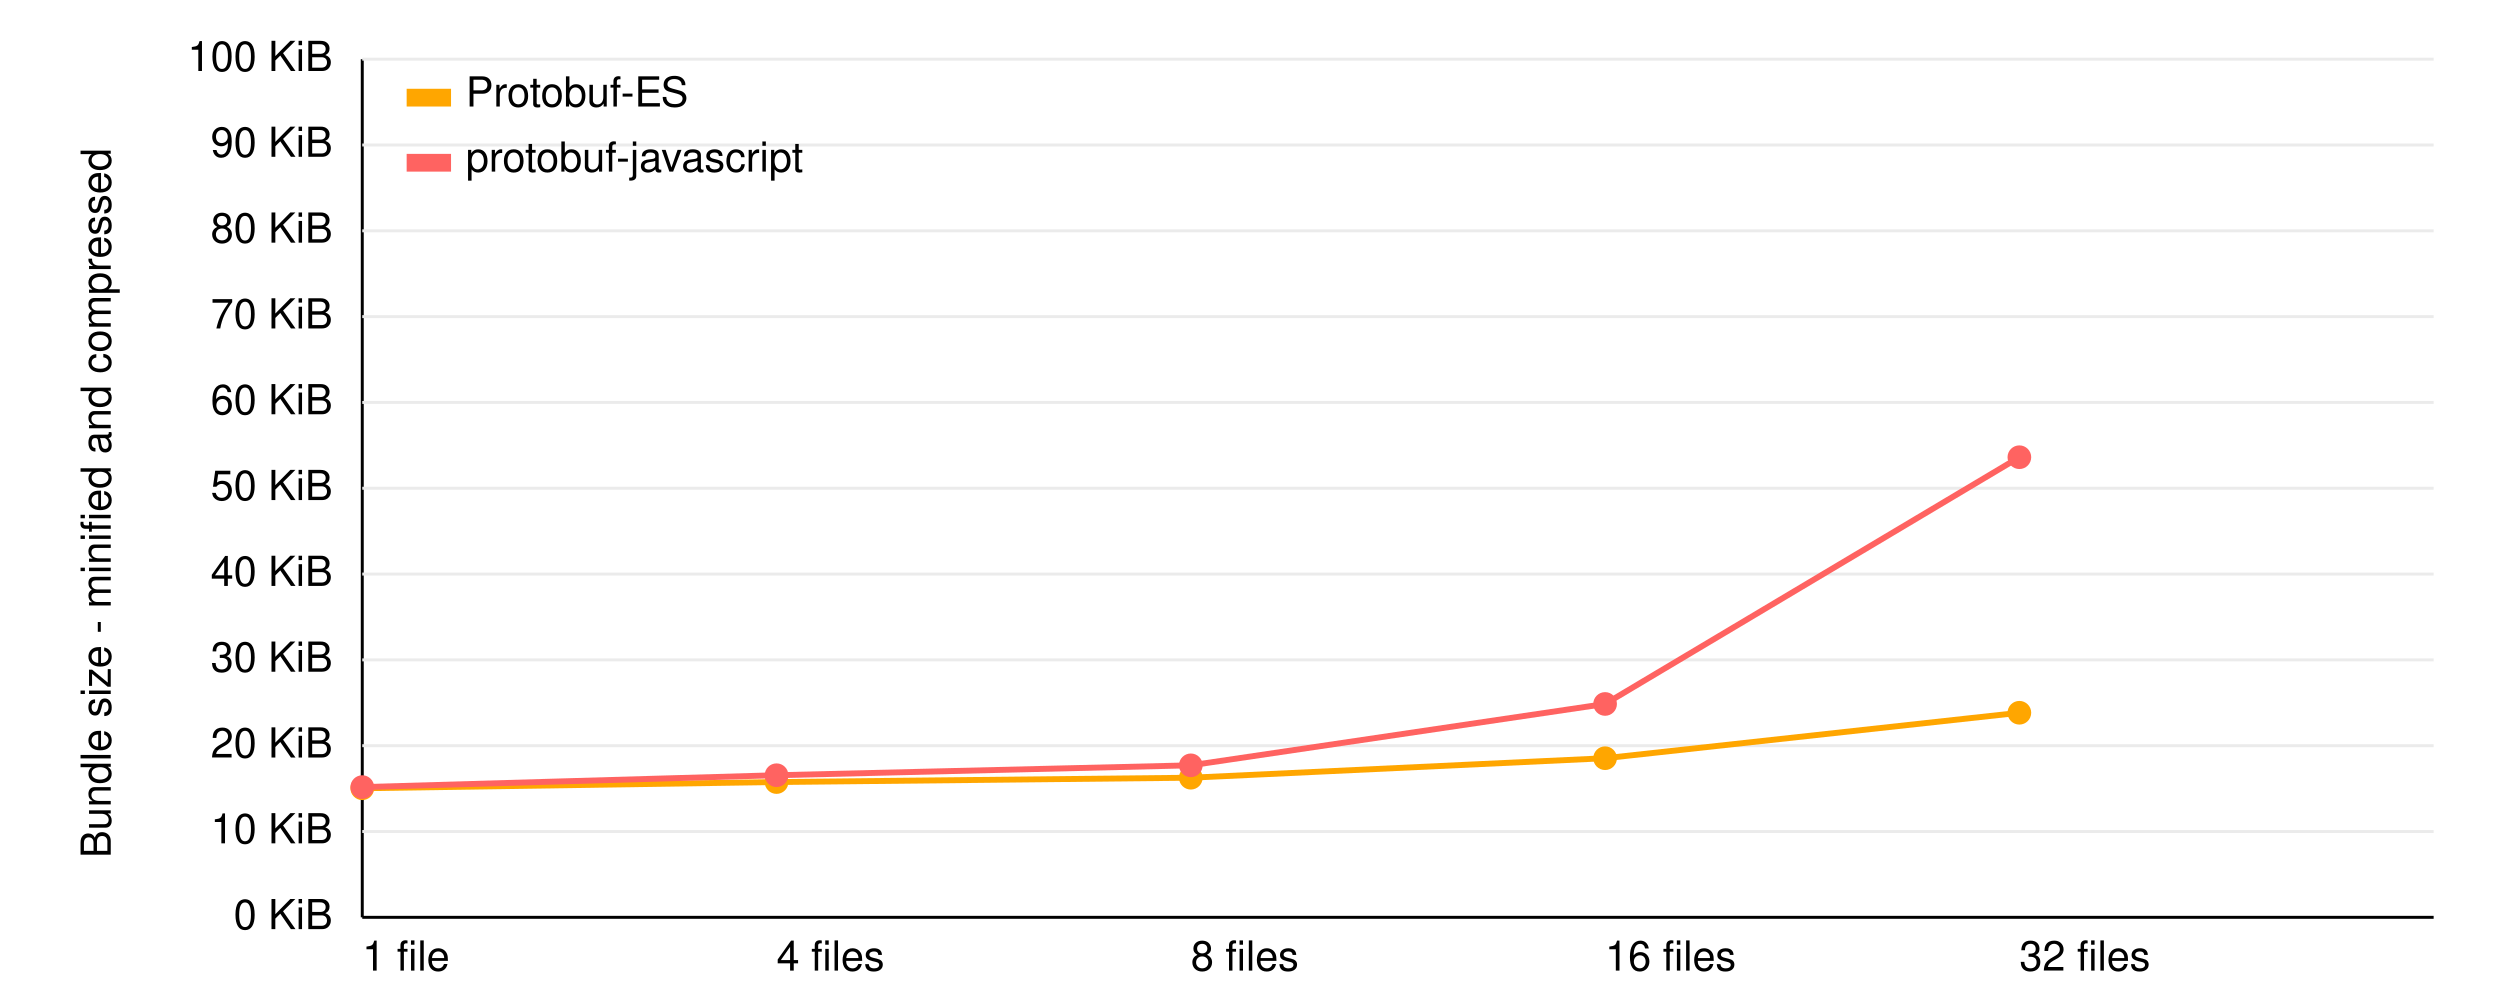
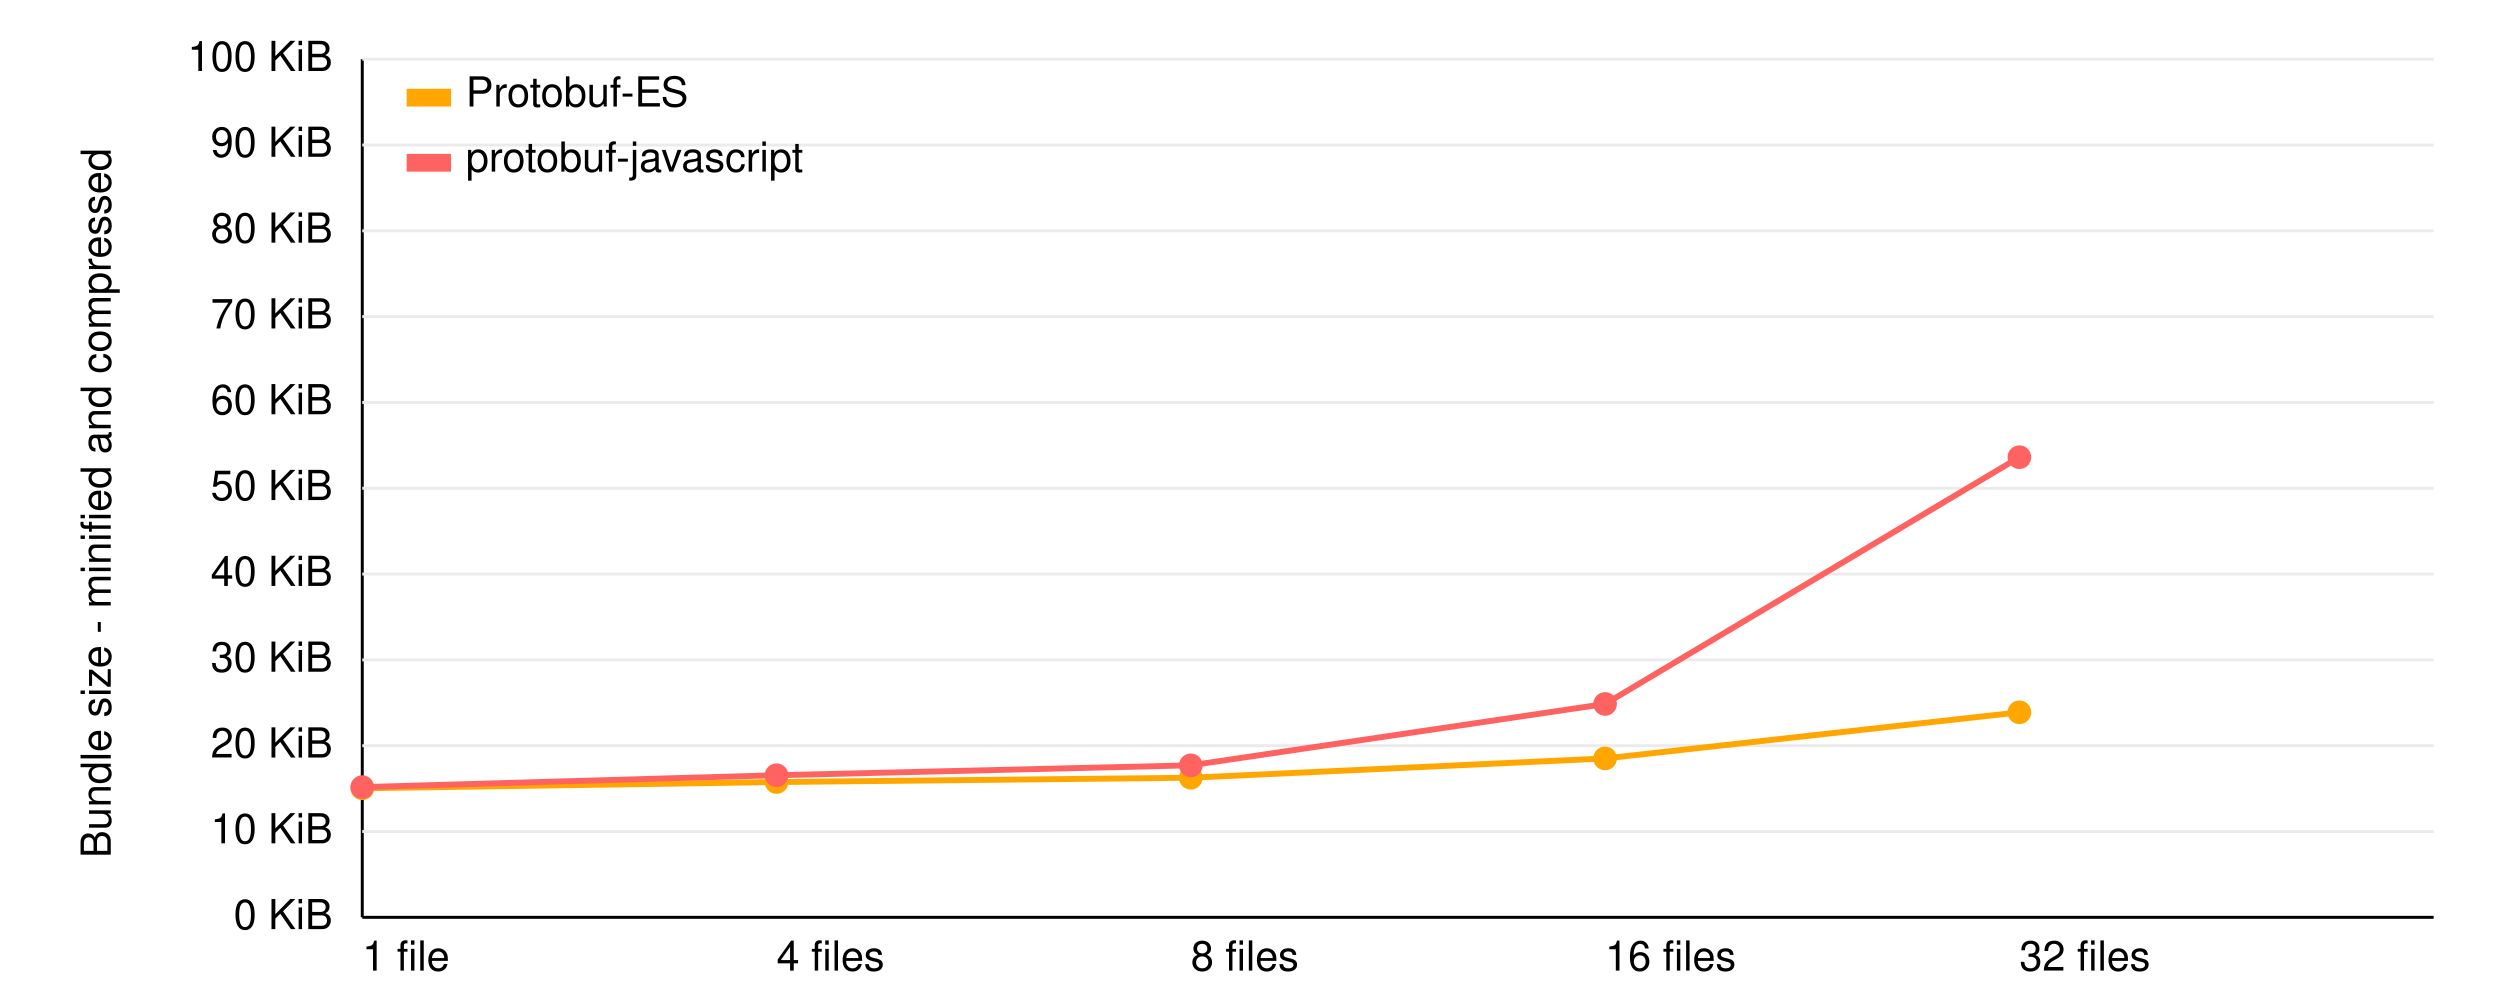
<svg xmlns="http://www.w3.org/2000/svg" version="1.1" width="820px" height="330px" viewBox="0 0 820 340" class="chart">
  <style>
      
      text {
        font: 14px Verdana, Helvetica, Arial, sans-serif;
      }
      
    </style>
  <g transform="translate(110,310)">
    <line y1="0" x2="700" stroke="black" />
    <text x="0" y="18" text-anchor="start">1 file</text>
    <text x="140" y="18" text-anchor="start">4 files</text>
    <text x="280" y="18" text-anchor="start">8 files</text>
    <text x="420" y="18" text-anchor="start">16 files</text>
    <text x="560" y="18" text-anchor="start">32 files</text>
  </g>
  <g transform="translate(110, 20)">
    <line x1="0" x2="0" y1="0" y2="290" stroke="black" />
    <g transform="rotate(-90), translate(-150,-85)">
      <text text-anchor="middle">Bundle size - minified and compressed</text>
    </g>
    <text x="-10" y="4" text-anchor="end">100 KiB</text>
    <line x1="0" x2="700" y1="0" y2="0" stroke="#ebebeb" />
    <text x="-10" y="33" text-anchor="end">90 KiB</text>
    <line x1="0" x2="700" y1="29" y2="29" stroke="#ebebeb" />
    <text x="-10" y="62" text-anchor="end">80 KiB</text>
    <line x1="0" x2="700" y1="58" y2="58" stroke="#ebebeb" />
    <text x="-10" y="91" text-anchor="end">70 KiB</text>
    <line x1="0" x2="700" y1="87" y2="87" stroke="#ebebeb" />
    <text x="-10" y="120" text-anchor="end">60 KiB</text>
    <line x1="0" x2="700" y1="116" y2="116" stroke="#ebebeb" />
    <text x="-10" y="149" text-anchor="end">50 KiB</text>
    <line x1="0" x2="700" y1="145" y2="145" stroke="#ebebeb" />
    <text x="-10" y="178" text-anchor="end">40 KiB</text>
    <line x1="0" x2="700" y1="174" y2="174" stroke="#ebebeb" />
    <text x="-10" y="207" text-anchor="end">30 KiB</text>
    <line x1="0" x2="700" y1="203" y2="203" stroke="#ebebeb" />
    <text x="-10" y="236" text-anchor="end">20 KiB</text>
    <line x1="0" x2="700" y1="232" y2="232" stroke="#ebebeb" />
    <text x="-10" y="265" text-anchor="end">10 KiB</text>
    <line x1="0" x2="700" y1="261" y2="261" stroke="#ebebeb" />
    <text x="-10" y="294" text-anchor="end">0 KiB</text>
  </g>
  <g transform="translate(110, 20)">
-     <polyline fill="none" stroke="#ffa600" stroke-width="2" points="0,246.384 140,244.285 280,242.821 420,236.228 560,220.867">
+     <polyline fill="none" stroke="#ffa600" stroke-width="2" points="0,246.384 140,244.285 280,242.821 420,236.302 560,220.714">
    </polyline>
    <circle cx="0" cy="246.384" r="4" fill="#ffa600" />
    <circle cx="140" cy="244.285" r="4" fill="#ffa600" />
    <circle cx="280" cy="242.821" r="4" fill="#ffa600" />
-     <circle cx="420" cy="236.228" r="4" fill="#ffa600" />
-     <circle cx="560" cy="220.867" r="4" fill="#ffa600" />
+     <circle cx="420" cy="236.302" r="4" fill="#ffa600" />
+     <circle cx="560" cy="220.714" r="4" fill="#ffa600" />
  </g>
  <g transform="translate(110, 20)">
    <polyline fill="none" stroke="#ff6361" stroke-width="2" points="0,245.99 140,241.98 280,238.633 420,217.896 560,134.51">
    </polyline>
    <circle cx="0" cy="245.99" r="4" fill="#ff6361" />
    <circle cx="140" cy="241.98" r="4" fill="#ff6361" />
    <circle cx="280" cy="238.633" r="4" fill="#ff6361" />
    <circle cx="420" cy="217.896" r="4" fill="#ff6361" />
    <circle cx="560" cy="134.51" r="4" fill="#ff6361" />
  </g>
  <g transform="translate(125, 30)">
    <g transform="translate(0, 0)">
      <rect width="15" height="6" fill="#ffa600" />
      <text x="20" y="6">Protobuf-ES</text>
    </g>
    <g transform="translate(0, 22)">
      <rect width="15" height="6" fill="#ff6361" />
      <text x="20" y="6">protobuf-javascript</text>
    </g>
  </g>
</svg>
